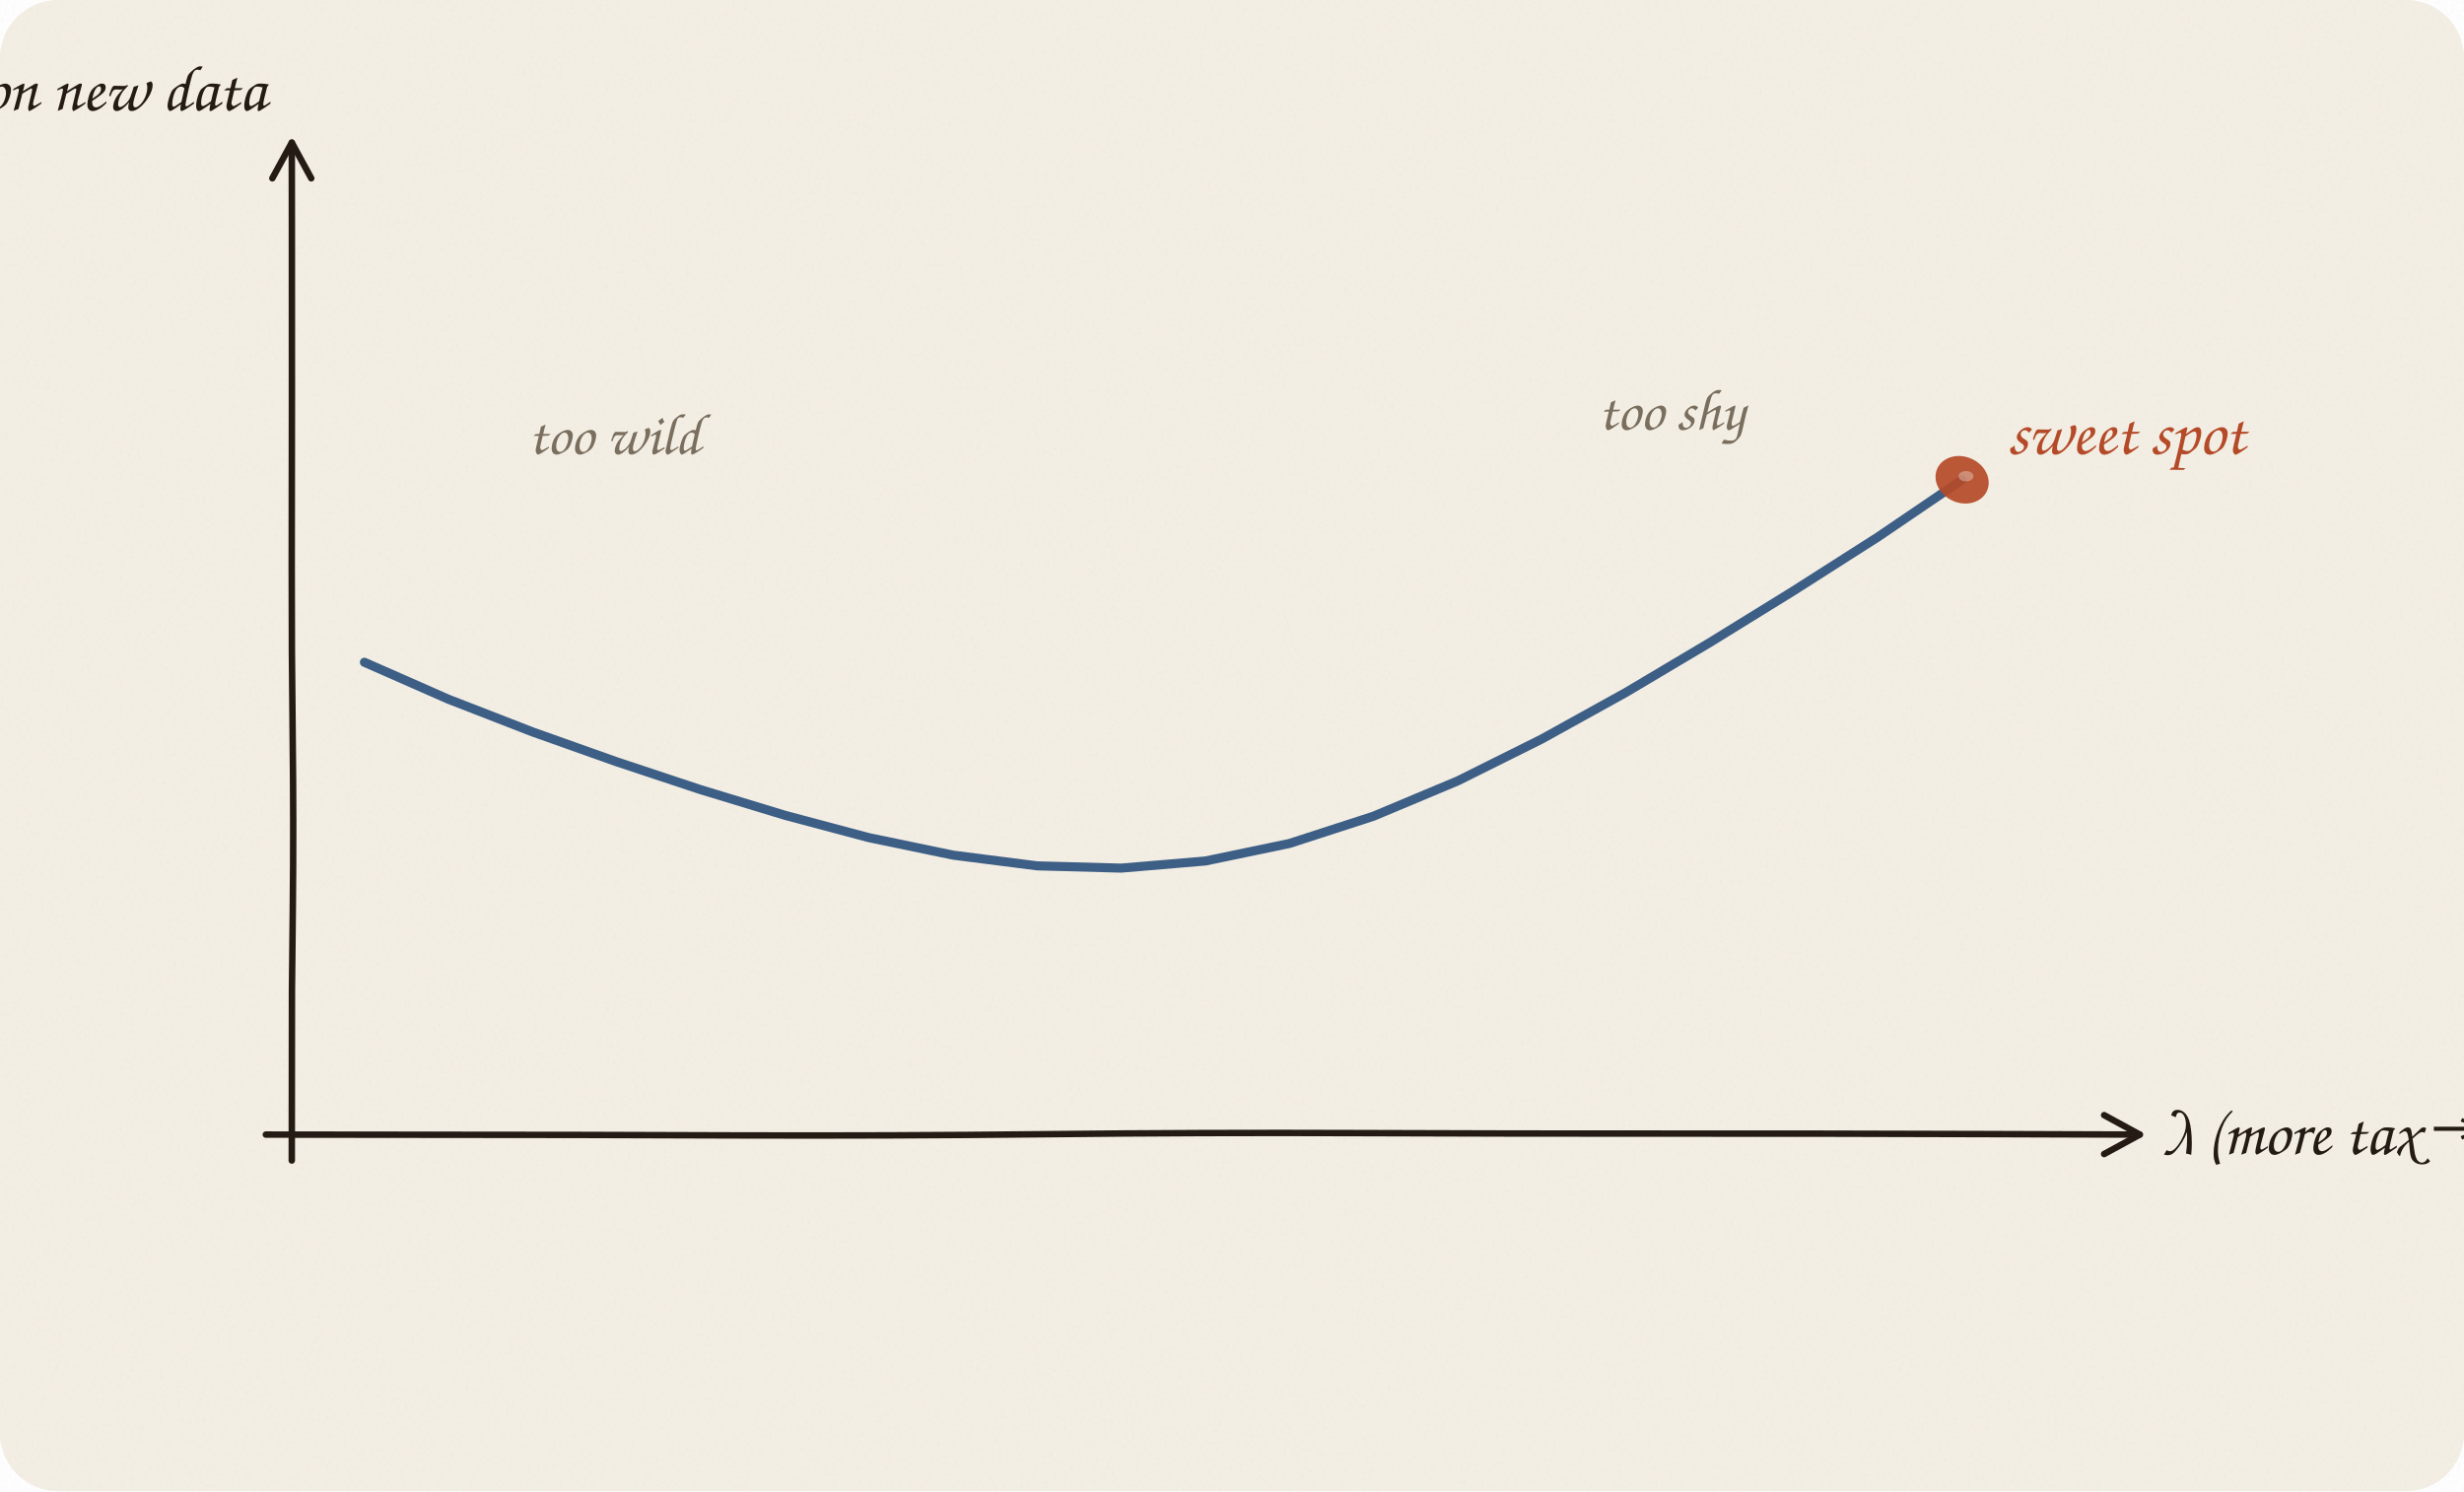
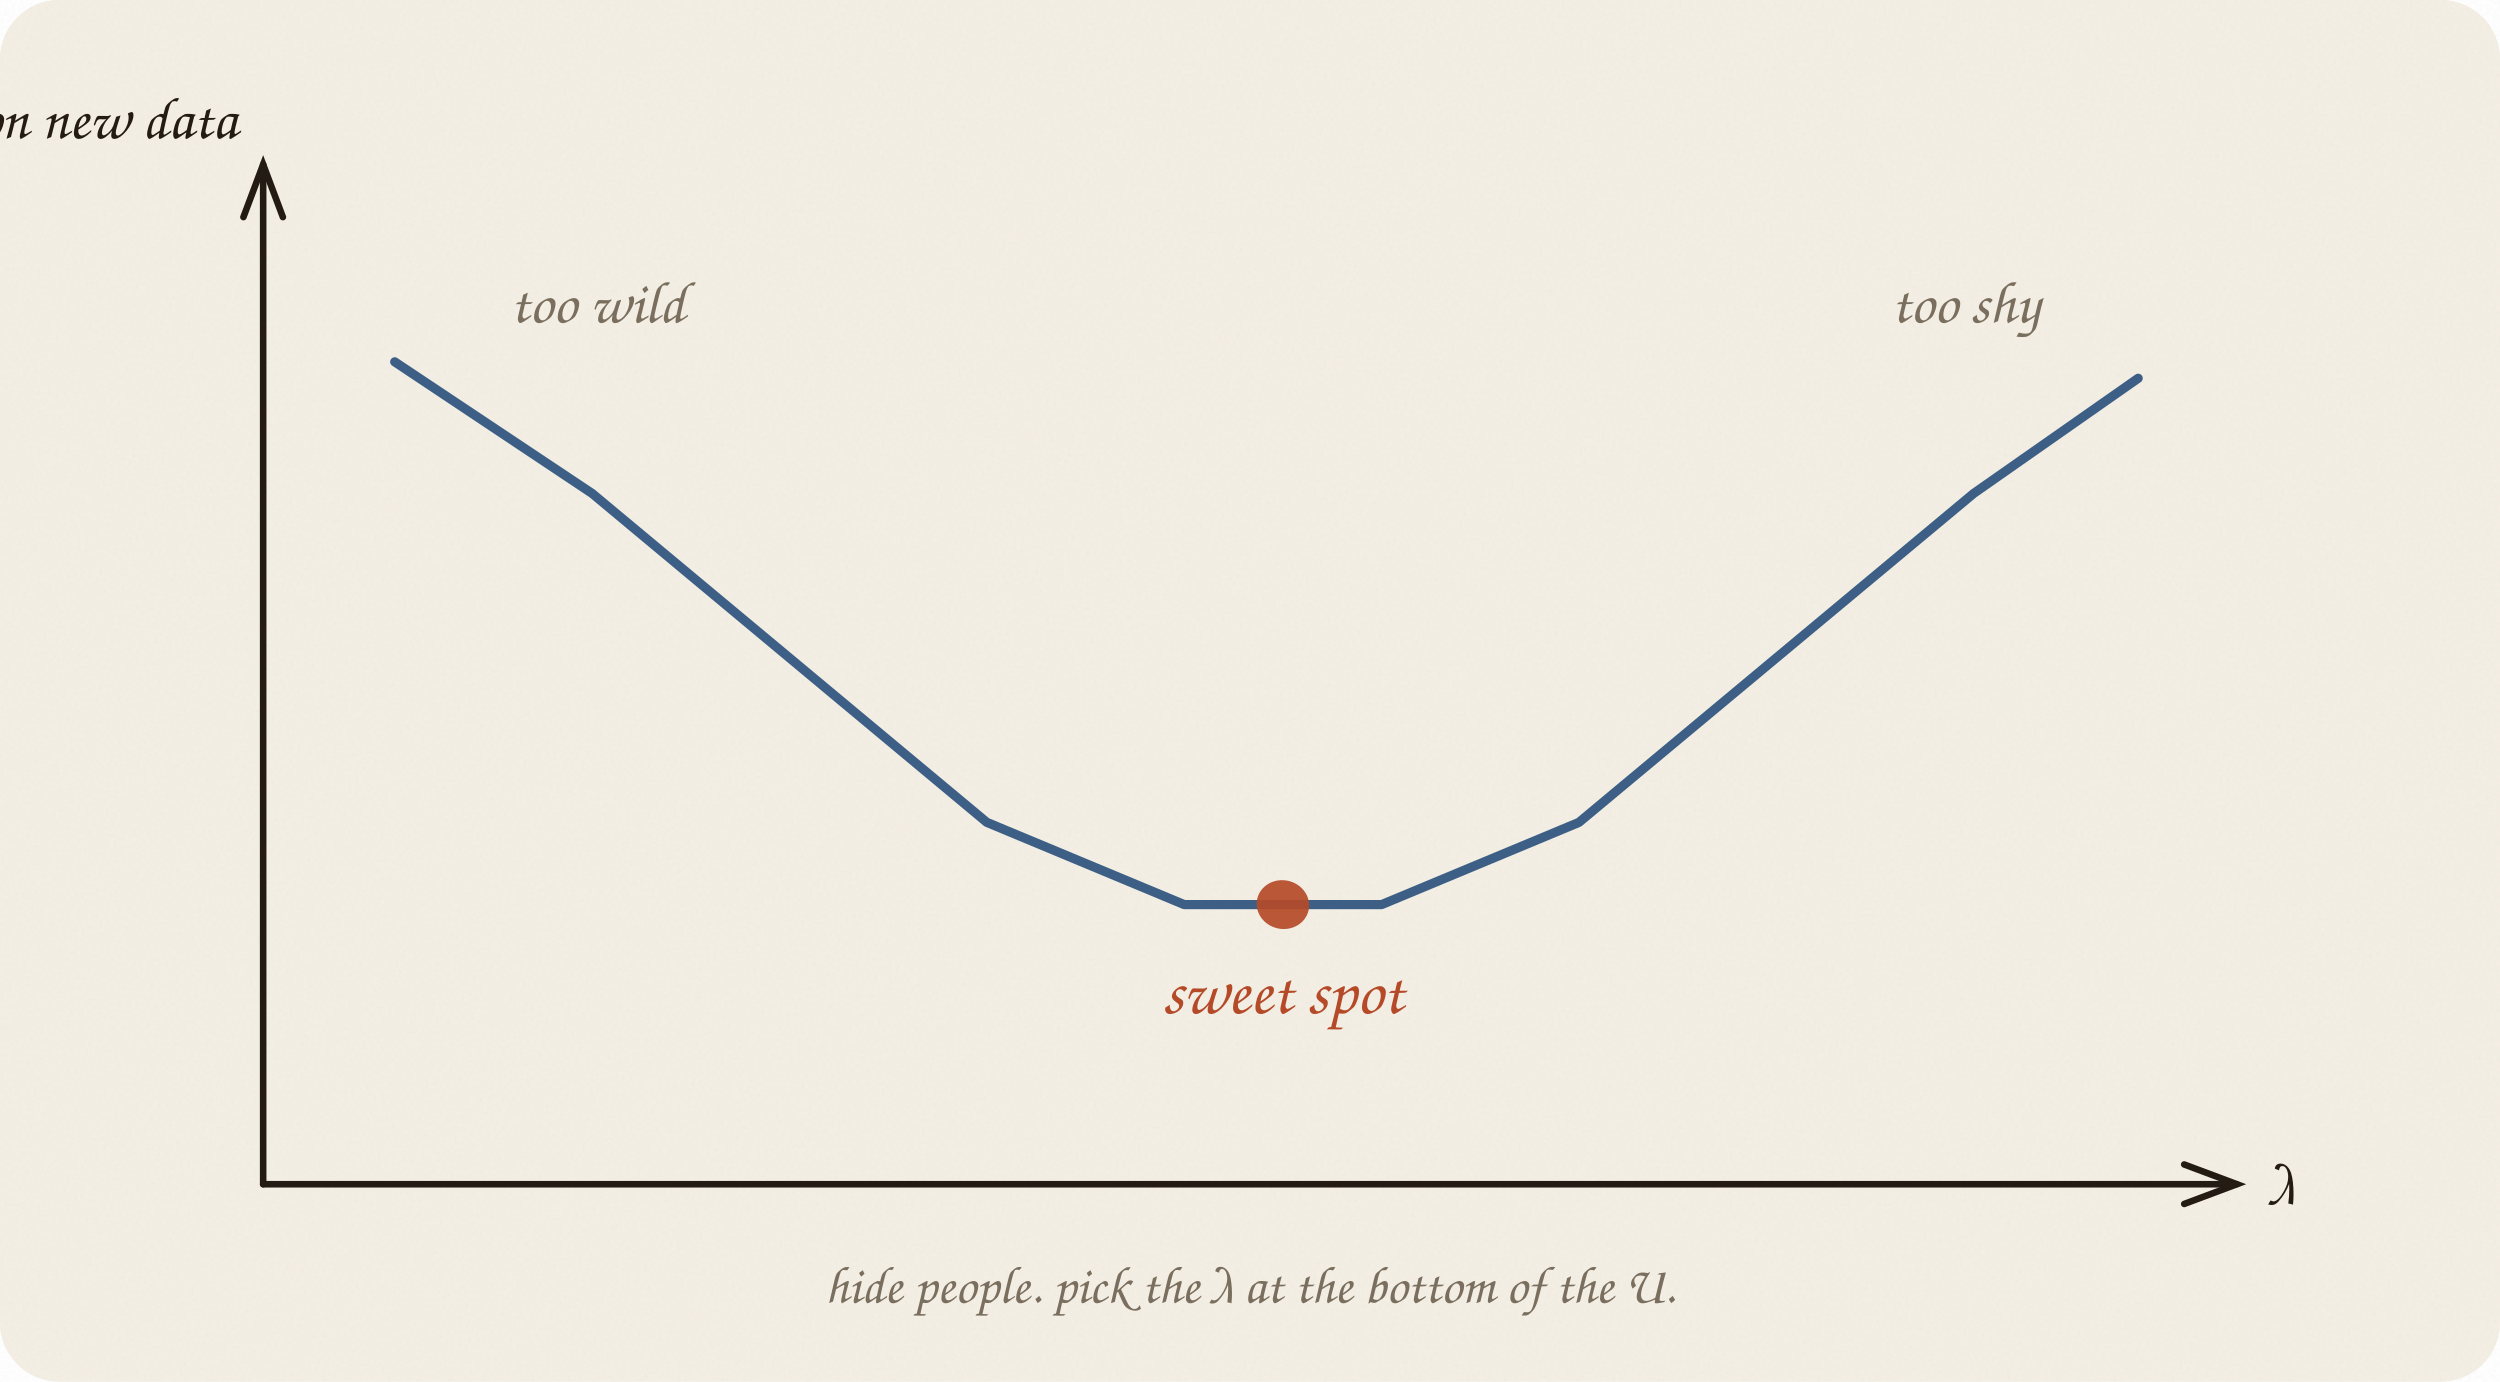
- <svg xmlns="http://www.w3.org/2000/svg" viewBox="0 0 760 460" width="760" height="460" role="img" aria-label="pick lambda on new-data error">
+ <svg xmlns="http://www.w3.org/2000/svg" viewBox="0 0 760 420" width="760" height="420" role="img" aria-label="error on new data vs lambda is a U">
  <defs>
    <filter id="grain" x="0" y="0" width="100%" height="100%">
      <feTurbulence type="fractalNoise" baseFrequency="0.9" numOctaves="2" stitchTiles="stitch" result="n" />
      <feColorMatrix type="saturate" values="0" />
      <feComponentTransfer>
        <feFuncA type="linear" slope="0.07" />
      </feComponentTransfer>
      <feBlend in="SourceGraphic" mode="multiply" />
    </filter>
  </defs>
-   <rect width="760" height="460" rx="18" ry="18" fill="#f4efe4" />
-   <rect width="760" height="460" rx="18" ry="18" fill="#f4efe4" filter="url(#grain)" opacity="0.9" />
-   <path d="M 90.00,358.00 L 90.05,305.67 Q 90.05,305.67 90.32,279.50 Q 90.59,253.33 90.27,227.17 Q 89.95,201.00 89.98,174.83 Q 90.01,148.67 90.04,122.50 Q 90.07,96.33 90.03,70.17 L 90.00,44.00" fill="none" stroke="#241c14" stroke-width="2.0" stroke-linecap="round" stroke-linejoin="round" opacity="1" />
-   <path d="M 82.00,350.00 L 178.33,350.10 Q 178.33,350.10 226.50,350.25 Q 274.67,350.41 322.83,349.88 Q 371.00,349.35 419.17,349.54 Q 467.33,349.73 515.50,349.70 Q 563.67,349.67 611.83,349.84 L 660.00,350.00" fill="none" stroke="#241c14" stroke-width="2.0" stroke-linecap="round" stroke-linejoin="round" opacity="1" />
-   <path d="M 649.0,344.0 L 660.0,350.0 L 649.0,356.0" fill="none" stroke="#241c14" stroke-width="2.0" stroke-linecap="round" stroke-linejoin="round" opacity="1" />
-   <path d="M 84.0,55.0 L 90.0,44.0 L 96.0,55.0" fill="none" stroke="#241c14" stroke-width="2.0" stroke-linecap="round" stroke-linejoin="round" opacity="1" />
-   <text x="668.0" y="356.0" font-family="Bradley Hand, Apple Chancery, Segoe Script, Comic Sans MS, cursive" font-size="20" fill="#241c14" text-anchor="start" font-style="normal" font-weight="normal">λ  (more tax →)</text>
-   <text x="82.0" y="34.0" font-family="Bradley Hand, Apple Chancery, Segoe Script, Comic Sans MS, cursive" font-size="20" fill="#241c14" text-anchor="end" font-style="normal" font-weight="normal">error on new data</text>
-   <path d="M 112.4,204.3 L 138.3,215.7 L 164.3,225.8 L 190.2,235.0 L 216.1,243.6 L 242.1,251.5 L 268.0,258.4 L 294.0,263.8 L 319.9,267.1 L 345.8,267.8 L 371.8,265.6 L 397.7,260.2 L 423.6,251.8 L 449.6,240.9 L 475.5,228.0 L 501.5,213.6 L 527.4,198.2 L 553.3,182.2 L 579.3,165.6 L 605.2,148.0" fill="none" stroke="#3d5f86" stroke-width="2.8" stroke-linecap="round" stroke-linejoin="round" opacity="1" />
-   <ellipse cx="605.2" cy="148.0" rx="8.4" ry="7.1" transform="rotate(24.1 605.2 148.0)" fill="#b44a28" opacity="0.92" />
-   <ellipse cx="606.4" cy="146.9" rx="2.3" ry="1.6" fill="#f7f2ea" opacity="0.35" />
-   <text x="619.2" y="140.0" font-family="Bradley Hand, Apple Chancery, Segoe Script, Comic Sans MS, cursive" font-size="20" fill="#b44a28" text-anchor="start" font-style="normal" font-weight="normal">sweet spot</text>
-   <text x="162.8" y="140.0" font-family="Bradley Hand, Apple Chancery, Segoe Script, Comic Sans MS, cursive" font-size="18" fill="#7a6e5e" text-anchor="start" font-style="normal" font-weight="normal">too wild</text>
-   <text x="538.0" y="132.5" font-family="Bradley Hand, Apple Chancery, Segoe Script, Comic Sans MS, cursive" font-size="18" fill="#7a6e5e" text-anchor="end" font-style="normal" font-weight="normal">too shy</text>
+   <rect width="760" height="420" rx="18" ry="18" fill="#f4efe4" />
+   <rect width="760" height="420" rx="18" ry="18" fill="#f4efe4" filter="url(#grain)" opacity="0.9" />
+   <path d="M 80,360 L 80,50" fill="none" stroke="#241c14" stroke-width="2" stroke-linecap="round" />
+   <path d="M 74,66 L 80,50 L 86,66" fill="none" stroke="#241c14" stroke-width="2" stroke-linecap="round" />
+   <path d="M 80,360 L 680,360" fill="none" stroke="#241c14" stroke-width="2" stroke-linecap="round" />
+   <path d="M 664,354 L 680,360 L 664,366" fill="none" stroke="#241c14" stroke-width="2" stroke-linecap="round" />
+   <text x="72" y="42" font-family="Bradley Hand, Apple Chancery, Segoe Script, Comic Sans MS, cursive" font-size="18" fill="#241c14" text-anchor="end">error on new data</text>
+   <text x="690" y="366" font-family="Bradley Hand, Apple Chancery, Segoe Script, Comic Sans MS, cursive" font-size="18" fill="#241c14">λ</text>
+   <path d="M 120,110 L 180,150 L 240,200 L 300,250 L 360,275 L 420,275 L 480,250 L 540,200 L 600,150 L 650,115" fill="none" stroke="#3d5f86" stroke-width="2.8" stroke-linecap="round" stroke-linejoin="round" />
+   <ellipse cx="390" cy="275" rx="8" ry="7.4" transform="rotate(12 390 275)" fill="#b44a28" opacity="0.92" />
+   <text x="390" y="308" font-family="Bradley Hand, Apple Chancery, Segoe Script, Comic Sans MS, cursive" font-size="20" fill="#b44a28" text-anchor="middle">sweet spot</text>
+   <text x="155" y="98" font-family="Bradley Hand, Apple Chancery, Segoe Script, Comic Sans MS, cursive" font-size="18" fill="#7a6e5e">too wild</text>
+   <text x="620" y="98" font-family="Bradley Hand, Apple Chancery, Segoe Script, Comic Sans MS, cursive" font-size="18" fill="#7a6e5e" text-anchor="end">too shy</text>
+   <text x="380" y="396" font-family="Bradley Hand, Apple Chancery, Segoe Script, Comic Sans MS, cursive" font-size="16" fill="#7a6e5e" text-anchor="middle">hide people. pick the λ at the bottom of the U.</text>
</svg>
